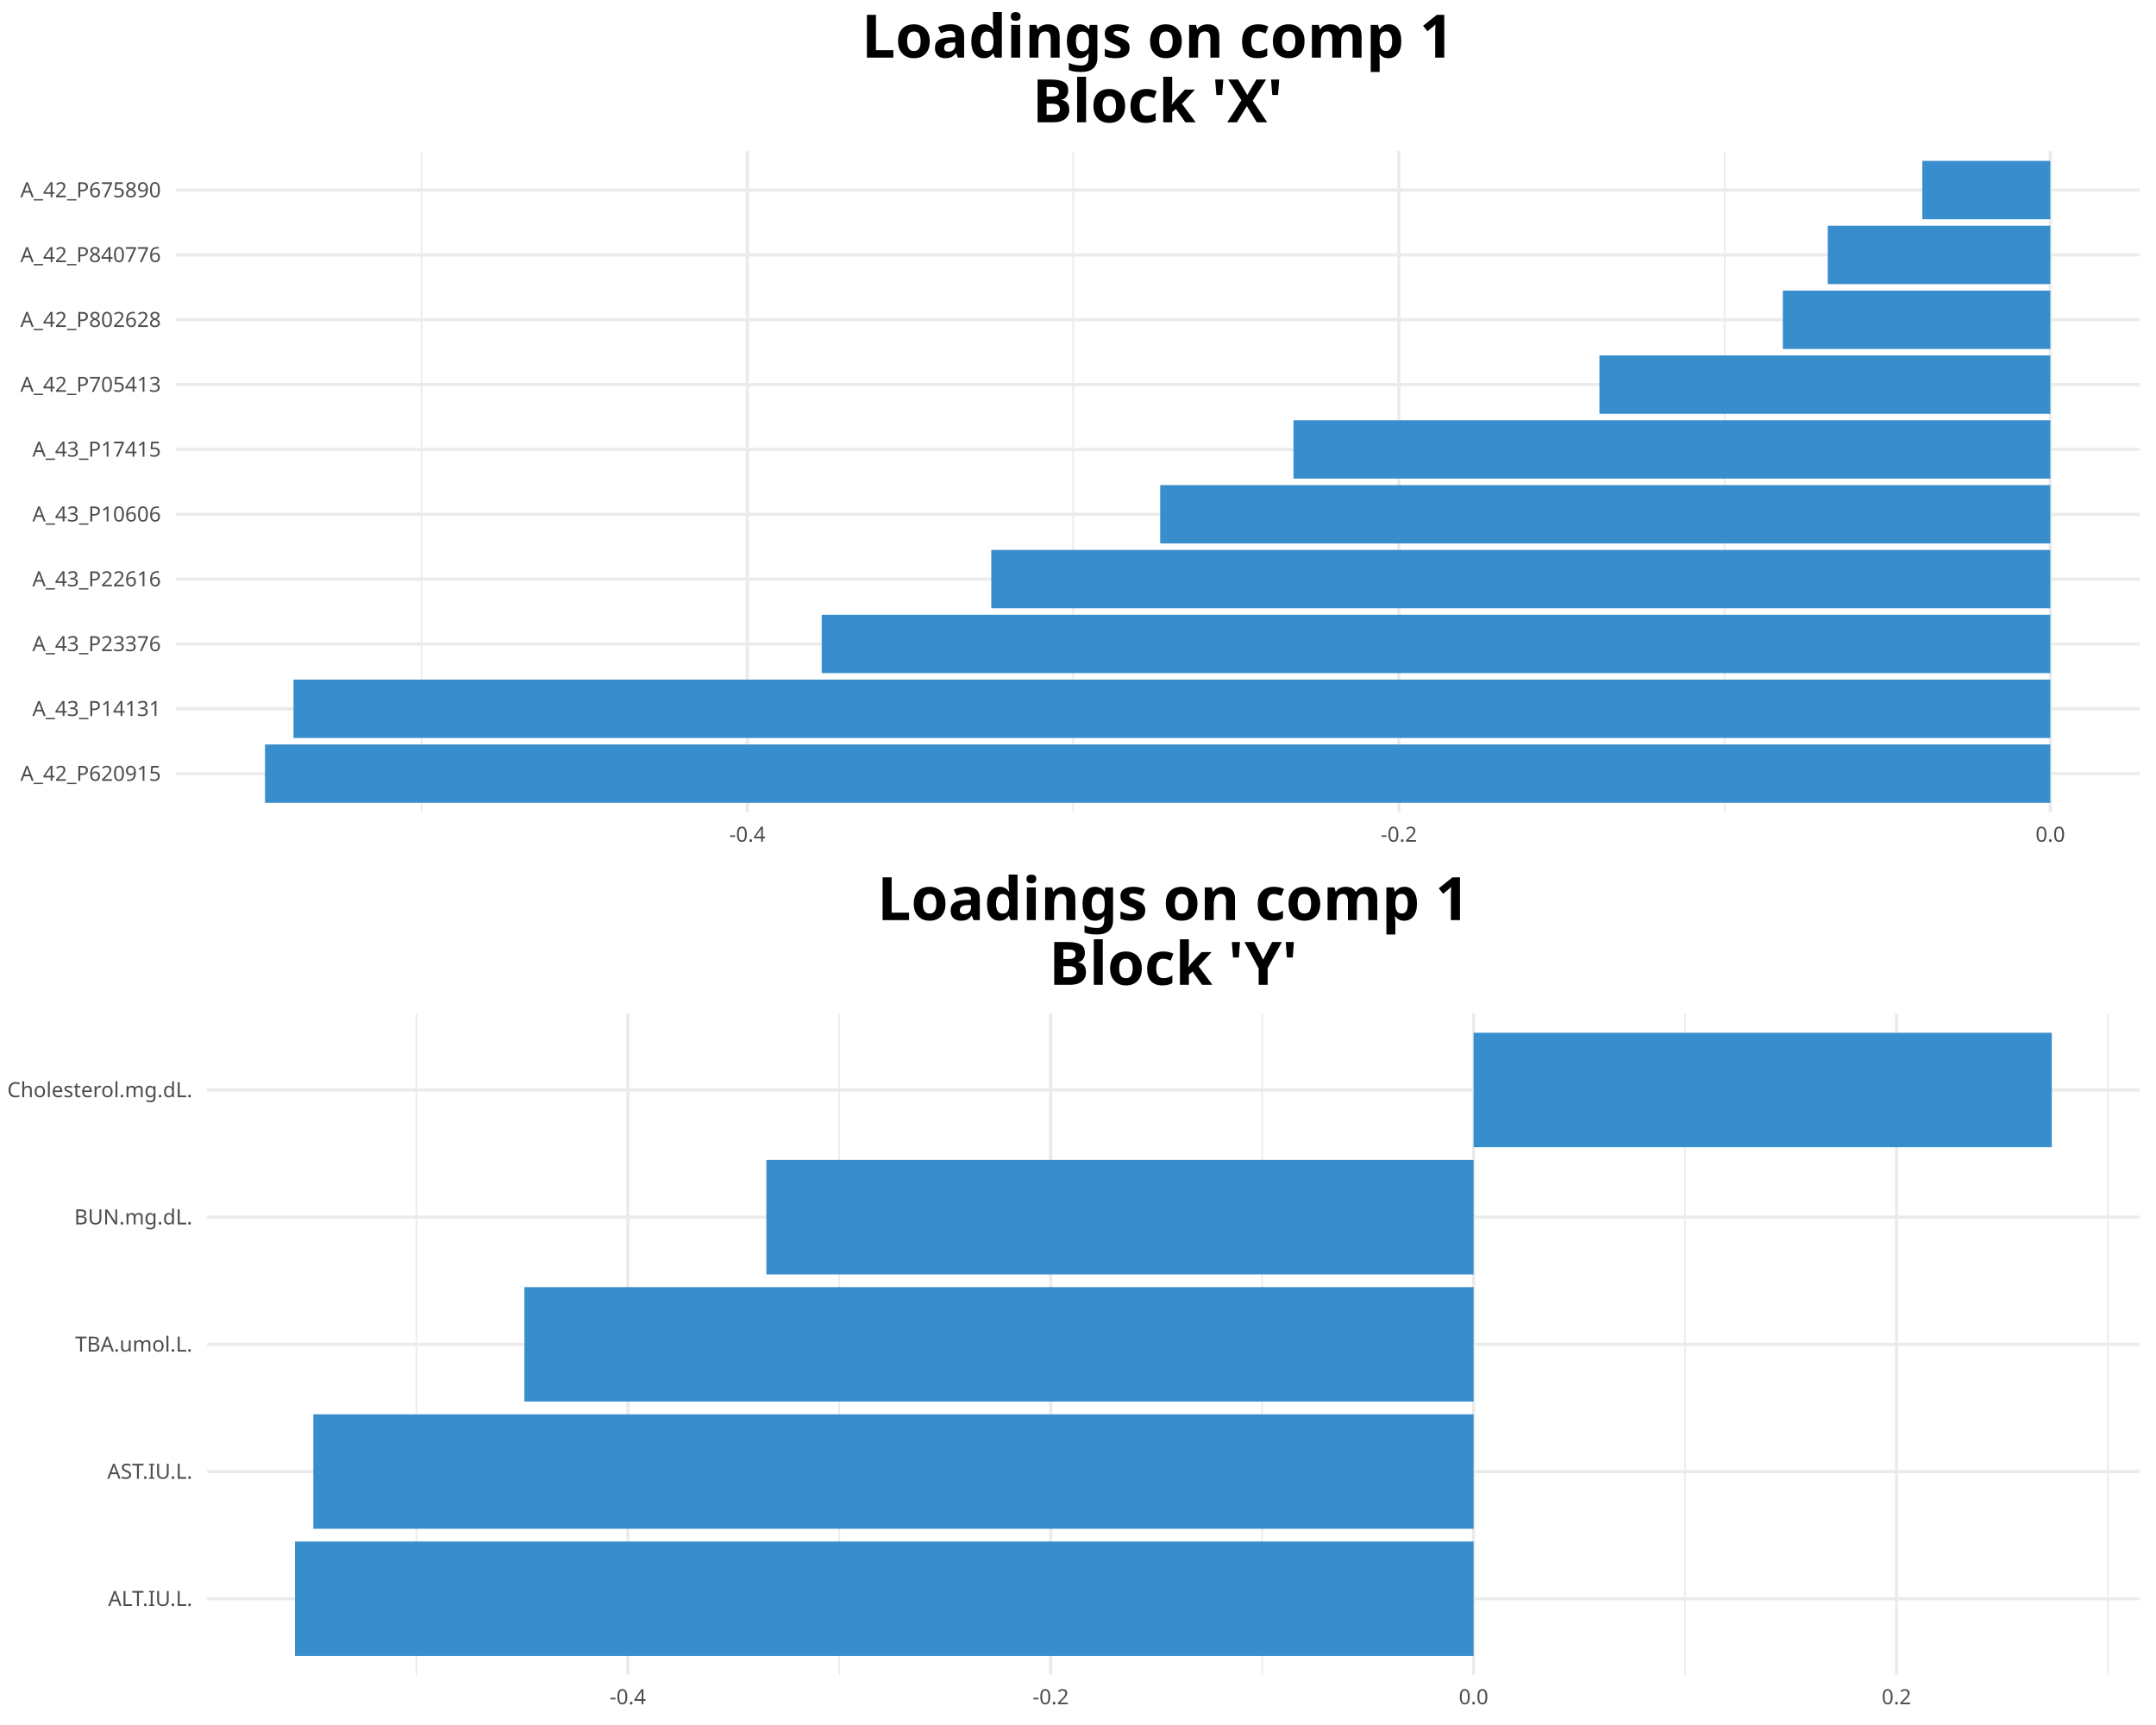
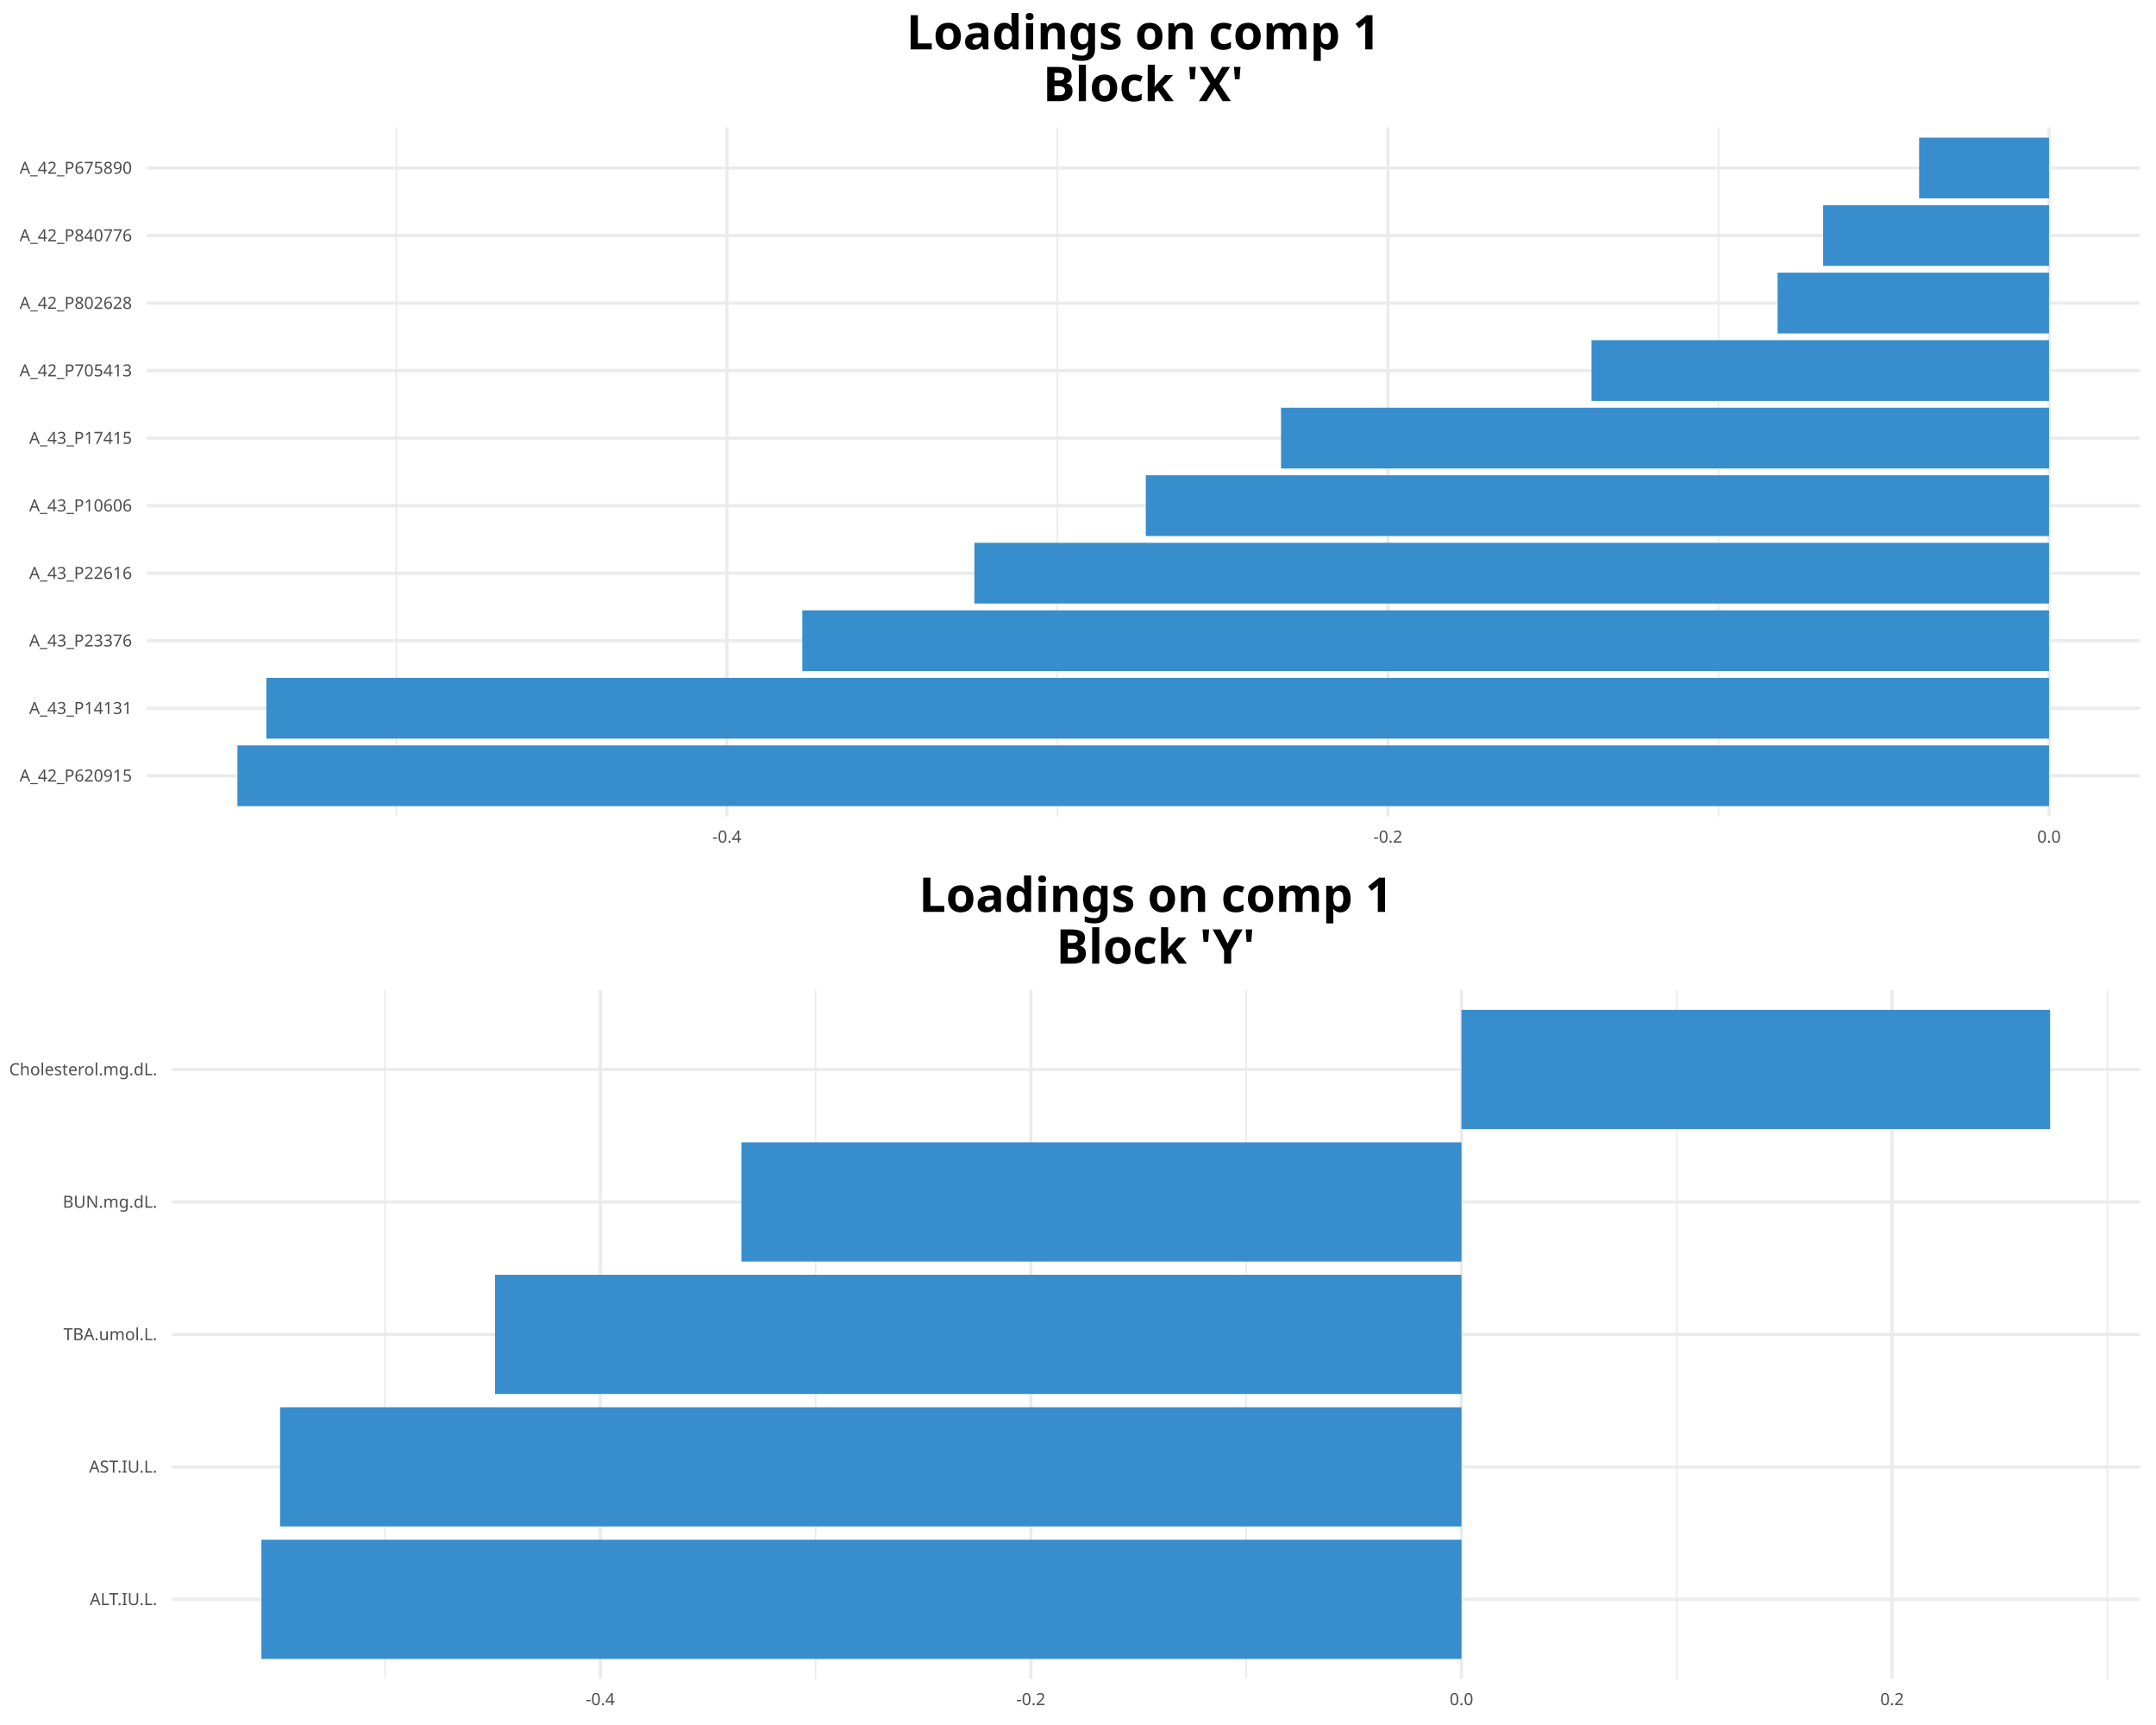
<svg xmlns="http://www.w3.org/2000/svg" class="svglite" data-engine-version="2.0" width="720.00pt" height="576.00pt" viewBox="0 0 720.00 576.00">
  <defs>
    <style type="text/css">
    .svglite line, .svglite polyline, .svglite polygon, .svglite path, .svglite rect, .svglite circle {
      fill: none;
      stroke: #000000;
      stroke-linecap: round;
      stroke-linejoin: round;
      stroke-miterlimit: 10.00;
    }
  </style>
  </defs>
  <rect width="100%" height="100%" style="stroke: none; fill: #FFFFFF;" />
  <defs>
    <clipPath id="cpMC4wMHw3MjAuMDB8MC4wMHw1NzYuMDA=">
      <rect x="0.00" y="0.00" width="720.00" height="576.00" />
    </clipPath>
  </defs>
  <g clip-path="url(#cpMC4wMHw3MjAuMDB8MC4wMHw1NzYuMDA=)">
</g>
  <defs>
    <clipPath id="cpMC4wMHw3MjAuMDB8MC4wMHwyODguMDA=">
      <rect x="0.00" y="0.00" width="720.00" height="288.00" />
    </clipPath>
  </defs>
  <g clip-path="url(#cpMC4wMHw3MjAuMDB8MC4wMHwyODguMDA=)">
</g>
  <g clip-path="url(#cpMC4wMHw3MjAuMDB8MC4wMHw1NzYuMDA=)">
</g>
  <defs>
-     <clipPath id="cpNTguNjl8NzE0LjUyfDUwLjQ3fDI3MS4zMg==">
-       <rect x="58.69" y="50.47" width="655.83" height="220.84" />
+     <clipPath id="cpNDkuMDN8NzE0LjUyfDQyLjU3fDI3Mi41Nw==">
+       <rect x="49.03" y="42.57" width="665.49" height="230.00" />
    </clipPath>
  </defs>
-   <g clip-path="url(#cpNTguNjl8NzE0LjUyfDUwLjQ3fDI3MS4zMg==)">
-     <polyline points="140.80,271.32 140.80,50.47 " style="stroke-width: 0.53; stroke: #EBEBEB; stroke-linecap: butt;" />
-     <polyline points="358.36,271.32 358.36,50.47 " style="stroke-width: 0.53; stroke: #EBEBEB; stroke-linecap: butt;" />
-     <polyline points="575.93,271.32 575.93,50.47 " style="stroke-width: 0.53; stroke: #EBEBEB; stroke-linecap: butt;" />
-     <polyline points="58.69,258.33 714.52,258.33 " style="stroke-width: 1.07; stroke: #EBEBEB; stroke-linecap: butt;" />
-     <polyline points="58.69,236.68 714.52,236.68 " style="stroke-width: 1.07; stroke: #EBEBEB; stroke-linecap: butt;" />
-     <polyline points="58.69,215.02 714.52,215.02 " style="stroke-width: 1.07; stroke: #EBEBEB; stroke-linecap: butt;" />
-     <polyline points="58.69,193.37 714.52,193.37 " style="stroke-width: 1.07; stroke: #EBEBEB; stroke-linecap: butt;" />
-     <polyline points="58.69,171.72 714.52,171.72 " style="stroke-width: 1.07; stroke: #EBEBEB; stroke-linecap: butt;" />
-     <polyline points="58.69,150.07 714.52,150.07 " style="stroke-width: 1.07; stroke: #EBEBEB; stroke-linecap: butt;" />
-     <polyline points="58.69,128.42 714.52,128.42 " style="stroke-width: 1.07; stroke: #EBEBEB; stroke-linecap: butt;" />
-     <polyline points="58.69,106.77 714.52,106.77 " style="stroke-width: 1.07; stroke: #EBEBEB; stroke-linecap: butt;" />
-     <polyline points="58.69,85.12 714.52,85.12 " style="stroke-width: 1.07; stroke: #EBEBEB; stroke-linecap: butt;" />
-     <polyline points="58.69,63.47 714.52,63.47 " style="stroke-width: 1.07; stroke: #EBEBEB; stroke-linecap: butt;" />
-     <polyline points="249.58,271.32 249.58,50.47 " style="stroke-width: 1.07; stroke: #EBEBEB; stroke-linecap: butt;" />
-     <polyline points="467.15,271.32 467.15,50.47 " style="stroke-width: 1.07; stroke: #EBEBEB; stroke-linecap: butt;" />
-     <polyline points="684.71,271.32 684.71,50.47 " style="stroke-width: 1.07; stroke: #EBEBEB; stroke-linecap: butt;" />
-     <rect x="88.50" y="248.58" width="596.21" height="19.49" style="stroke-width: 1.07; stroke: none; stroke-linecap: butt; stroke-linejoin: miter; fill: #388ECC;" />
-     <rect x="98.02" y="226.93" width="586.69" height="19.49" style="stroke-width: 1.07; stroke: none; stroke-linecap: butt; stroke-linejoin: miter; fill: #388ECC;" />
-     <rect x="274.41" y="205.28" width="410.30" height="19.49" style="stroke-width: 1.07; stroke: none; stroke-linecap: butt; stroke-linejoin: miter; fill: #388ECC;" />
-     <rect x="331.04" y="183.63" width="353.67" height="19.49" style="stroke-width: 1.07; stroke: none; stroke-linecap: butt; stroke-linejoin: miter; fill: #388ECC;" />
-     <rect x="387.45" y="161.98" width="297.26" height="19.49" style="stroke-width: 1.07; stroke: none; stroke-linecap: butt; stroke-linejoin: miter; fill: #388ECC;" />
-     <rect x="431.96" y="140.33" width="252.75" height="19.49" style="stroke-width: 1.07; stroke: none; stroke-linecap: butt; stroke-linejoin: miter; fill: #388ECC;" />
-     <rect x="534.13" y="118.68" width="150.58" height="19.49" style="stroke-width: 1.07; stroke: none; stroke-linecap: butt; stroke-linejoin: miter; fill: #388ECC;" />
-     <rect x="595.38" y="97.03" width="89.33" height="19.49" style="stroke-width: 1.07; stroke: none; stroke-linecap: butt; stroke-linejoin: miter; fill: #388ECC;" />
-     <rect x="610.38" y="75.37" width="74.33" height="19.49" style="stroke-width: 1.07; stroke: none; stroke-linecap: butt; stroke-linejoin: miter; fill: #388ECC;" />
-     <rect x="641.96" y="53.72" width="42.75" height="19.49" style="stroke-width: 1.07; stroke: none; stroke-linecap: butt; stroke-linejoin: miter; fill: #388ECC;" />
+   <g clip-path="url(#cpNDkuMDN8NzE0LjUyfDQyLjU3fDI3Mi41Nw==)">
+     <polyline points="132.35,272.57 132.35,42.57 " style="stroke-width: 0.53; stroke: #EBEBEB; stroke-linecap: butt;" />
+     <polyline points="353.12,272.57 353.12,42.57 " style="stroke-width: 0.53; stroke: #EBEBEB; stroke-linecap: butt;" />
+     <polyline points="573.89,272.57 573.89,42.57 " style="stroke-width: 0.53; stroke: #EBEBEB; stroke-linecap: butt;" />
+     <polyline points="49.03,259.04 714.52,259.04 " style="stroke-width: 1.07; stroke: #EBEBEB; stroke-linecap: butt;" />
+     <polyline points="49.03,236.49 714.52,236.49 " style="stroke-width: 1.07; stroke: #EBEBEB; stroke-linecap: butt;" />
+     <polyline points="49.03,213.94 714.52,213.94 " style="stroke-width: 1.07; stroke: #EBEBEB; stroke-linecap: butt;" />
+     <polyline points="49.03,191.40 714.52,191.40 " style="stroke-width: 1.07; stroke: #EBEBEB; stroke-linecap: butt;" />
+     <polyline points="49.03,168.85 714.52,168.85 " style="stroke-width: 1.07; stroke: #EBEBEB; stroke-linecap: butt;" />
+     <polyline points="49.03,146.30 714.52,146.30 " style="stroke-width: 1.07; stroke: #EBEBEB; stroke-linecap: butt;" />
+     <polyline points="49.03,123.75 714.52,123.75 " style="stroke-width: 1.07; stroke: #EBEBEB; stroke-linecap: butt;" />
+     <polyline points="49.03,101.20 714.52,101.20 " style="stroke-width: 1.07; stroke: #EBEBEB; stroke-linecap: butt;" />
+     <polyline points="49.03,78.65 714.52,78.65 " style="stroke-width: 1.07; stroke: #EBEBEB; stroke-linecap: butt;" />
+     <polyline points="49.03,56.10 714.52,56.10 " style="stroke-width: 1.07; stroke: #EBEBEB; stroke-linecap: butt;" />
+     <polyline points="242.74,272.57 242.74,42.57 " style="stroke-width: 1.07; stroke: #EBEBEB; stroke-linecap: butt;" />
+     <polyline points="463.50,272.57 463.50,42.57 " style="stroke-width: 1.07; stroke: #EBEBEB; stroke-linecap: butt;" />
+     <polyline points="684.27,272.57 684.27,42.57 " style="stroke-width: 1.07; stroke: #EBEBEB; stroke-linecap: butt;" />
+     <rect x="79.28" y="248.90" width="604.99" height="20.29" style="stroke-width: 1.07; stroke: none; stroke-linecap: butt; stroke-linejoin: miter; fill: #388ECC;" />
+     <rect x="88.94" y="226.35" width="595.33" height="20.29" style="stroke-width: 1.07; stroke: none; stroke-linecap: butt; stroke-linejoin: miter; fill: #388ECC;" />
+     <rect x="267.93" y="203.80" width="416.34" height="20.29" style="stroke-width: 1.07; stroke: none; stroke-linecap: butt; stroke-linejoin: miter; fill: #388ECC;" />
+     <rect x="325.39" y="181.25" width="358.88" height="20.29" style="stroke-width: 1.07; stroke: none; stroke-linecap: butt; stroke-linejoin: miter; fill: #388ECC;" />
+     <rect x="382.64" y="158.70" width="301.63" height="20.29" style="stroke-width: 1.07; stroke: none; stroke-linecap: butt; stroke-linejoin: miter; fill: #388ECC;" />
+     <rect x="427.80" y="136.15" width="256.48" height="20.29" style="stroke-width: 1.07; stroke: none; stroke-linecap: butt; stroke-linejoin: miter; fill: #388ECC;" />
+     <rect x="531.48" y="113.60" width="152.79" height="20.29" style="stroke-width: 1.07; stroke: none; stroke-linecap: butt; stroke-linejoin: miter; fill: #388ECC;" />
+     <rect x="593.62" y="91.05" width="90.65" height="20.29" style="stroke-width: 1.07; stroke: none; stroke-linecap: butt; stroke-linejoin: miter; fill: #388ECC;" />
+     <rect x="608.84" y="68.50" width="75.43" height="20.29" style="stroke-width: 1.07; stroke: none; stroke-linecap: butt; stroke-linejoin: miter; fill: #388ECC;" />
+     <rect x="640.89" y="45.95" width="43.38" height="20.29" style="stroke-width: 1.07; stroke: none; stroke-linecap: butt; stroke-linejoin: miter; fill: #388ECC;" />
  </g>
  <g clip-path="url(#cpMC4wMHw3MjAuMDB8MC4wMHw1NzYuMDA=)">
-     <text x="53.75" y="260.74" text-anchor="end" style="font-size: 7.00px; fill: #4D4D4D; font-family: sans;" textLength="48.27px" lengthAdjust="spacingAndGlyphs">A_42_P620915</text>
-     <text x="53.75" y="239.09" text-anchor="end" style="font-size: 7.00px; fill: #4D4D4D; font-family: sans;" textLength="44.38px" lengthAdjust="spacingAndGlyphs">A_43_P14131</text>
-     <text x="53.75" y="217.43" text-anchor="end" style="font-size: 7.00px; fill: #4D4D4D; font-family: sans;" textLength="44.38px" lengthAdjust="spacingAndGlyphs">A_43_P23376</text>
-     <text x="53.75" y="195.78" text-anchor="end" style="font-size: 7.00px; fill: #4D4D4D; font-family: sans;" textLength="44.38px" lengthAdjust="spacingAndGlyphs">A_43_P22616</text>
-     <text x="53.75" y="174.13" text-anchor="end" style="font-size: 7.00px; fill: #4D4D4D; font-family: sans;" textLength="44.38px" lengthAdjust="spacingAndGlyphs">A_43_P10606</text>
-     <text x="53.75" y="152.48" text-anchor="end" style="font-size: 7.00px; fill: #4D4D4D; font-family: sans;" textLength="44.38px" lengthAdjust="spacingAndGlyphs">A_43_P17415</text>
-     <text x="53.75" y="130.83" text-anchor="end" style="font-size: 7.00px; fill: #4D4D4D; font-family: sans;" textLength="48.27px" lengthAdjust="spacingAndGlyphs">A_42_P705413</text>
-     <text x="53.75" y="109.18" text-anchor="end" style="font-size: 7.00px; fill: #4D4D4D; font-family: sans;" textLength="48.27px" lengthAdjust="spacingAndGlyphs">A_42_P802628</text>
-     <text x="53.75" y="87.53" text-anchor="end" style="font-size: 7.00px; fill: #4D4D4D; font-family: sans;" textLength="48.27px" lengthAdjust="spacingAndGlyphs">A_42_P840776</text>
-     <text x="53.75" y="65.87" text-anchor="end" style="font-size: 7.00px; fill: #4D4D4D; font-family: sans;" textLength="48.27px" lengthAdjust="spacingAndGlyphs">A_42_P675890</text>
-     <text x="249.58" y="281.07" text-anchor="middle" style="font-size: 7.00px; fill: #4D4D4D; font-family: sans;" textLength="12.06px" lengthAdjust="spacingAndGlyphs">-0.4</text>
-     <text x="467.15" y="281.07" text-anchor="middle" style="font-size: 7.00px; fill: #4D4D4D; font-family: sans;" textLength="12.06px" lengthAdjust="spacingAndGlyphs">-0.2</text>
-     <text x="684.71" y="281.07" text-anchor="middle" style="font-size: 7.00px; fill: #4D4D4D; font-family: sans;" textLength="9.73px" lengthAdjust="spacingAndGlyphs">0.0</text>
-     <text x="386.60" y="19.24" text-anchor="middle" style="font-size: 20.00px; font-weight: bold; font-family: sans;" textLength="180.16px" lengthAdjust="spacingAndGlyphs">Loadings on comp 1</text>
-     <text x="386.60" y="40.84" text-anchor="middle" style="font-size: 20.00px; font-weight: bold; font-family: sans;" textLength="75.46px" lengthAdjust="spacingAndGlyphs">Block 'X'</text>
+     <text x="44.10" y="260.97" text-anchor="end" style="font-size: 5.60px; fill: #4D4D4D; font-family: sans;" textLength="38.62px" lengthAdjust="spacingAndGlyphs">A_42_P620915</text>
+     <text x="44.10" y="238.42" text-anchor="end" style="font-size: 5.60px; fill: #4D4D4D; font-family: sans;" textLength="35.51px" lengthAdjust="spacingAndGlyphs">A_43_P14131</text>
+     <text x="44.10" y="215.87" text-anchor="end" style="font-size: 5.60px; fill: #4D4D4D; font-family: sans;" textLength="35.51px" lengthAdjust="spacingAndGlyphs">A_43_P23376</text>
+     <text x="44.10" y="193.32" text-anchor="end" style="font-size: 5.60px; fill: #4D4D4D; font-family: sans;" textLength="35.51px" lengthAdjust="spacingAndGlyphs">A_43_P22616</text>
+     <text x="44.10" y="170.77" text-anchor="end" style="font-size: 5.60px; fill: #4D4D4D; font-family: sans;" textLength="35.51px" lengthAdjust="spacingAndGlyphs">A_43_P10606</text>
+     <text x="44.10" y="148.22" text-anchor="end" style="font-size: 5.60px; fill: #4D4D4D; font-family: sans;" textLength="35.51px" lengthAdjust="spacingAndGlyphs">A_43_P17415</text>
+     <text x="44.10" y="125.68" text-anchor="end" style="font-size: 5.60px; fill: #4D4D4D; font-family: sans;" textLength="38.62px" lengthAdjust="spacingAndGlyphs">A_42_P705413</text>
+     <text x="44.10" y="103.13" text-anchor="end" style="font-size: 5.60px; fill: #4D4D4D; font-family: sans;" textLength="38.62px" lengthAdjust="spacingAndGlyphs">A_42_P802628</text>
+     <text x="44.10" y="80.58" text-anchor="end" style="font-size: 5.60px; fill: #4D4D4D; font-family: sans;" textLength="38.62px" lengthAdjust="spacingAndGlyphs">A_42_P840776</text>
+     <text x="44.10" y="58.03" text-anchor="end" style="font-size: 5.60px; fill: #4D4D4D; font-family: sans;" textLength="38.62px" lengthAdjust="spacingAndGlyphs">A_42_P675890</text>
+     <text x="242.74" y="281.36" text-anchor="middle" style="font-size: 5.60px; fill: #4D4D4D; font-family: sans;" textLength="9.65px" lengthAdjust="spacingAndGlyphs">-0.4</text>
+     <text x="463.50" y="281.36" text-anchor="middle" style="font-size: 5.60px; fill: #4D4D4D; font-family: sans;" textLength="9.65px" lengthAdjust="spacingAndGlyphs">-0.2</text>
+     <text x="684.27" y="281.36" text-anchor="middle" style="font-size: 5.60px; fill: #4D4D4D; font-family: sans;" textLength="7.79px" lengthAdjust="spacingAndGlyphs">0.0</text>
+     <text x="381.78" y="16.49" text-anchor="middle" style="font-size: 16.00px; font-weight: bold; font-family: sans;" textLength="144.12px" lengthAdjust="spacingAndGlyphs">Loadings on comp 1</text>
+     <text x="381.78" y="33.77" text-anchor="middle" style="font-size: 16.00px; font-weight: bold; font-family: sans;" textLength="60.36px" lengthAdjust="spacingAndGlyphs">Block 'X'</text>
  </g>
  <defs>
    <clipPath id="cpMC4wMHw3MjAuMDB8Mjg4LjAwfDU3Ni4wMA==">
      <rect x="0.00" y="288.00" width="720.00" height="288.00" />
    </clipPath>
  </defs>
  <g clip-path="url(#cpMC4wMHw3MjAuMDB8Mjg4LjAwfDU3Ni4wMA==)">
</g>
  <g clip-path="url(#cpMC4wMHw3MjAuMDB8MC4wMHw1NzYuMDA=)">
</g>
  <defs>
-     <clipPath id="cpNjkuMTd8NzE0LjUyfDMzOC40N3w1NTkuMzI=">
-       <rect x="69.17" y="338.47" width="645.35" height="220.84" />
+     <clipPath id="cpNTcuNDJ8NzE0LjUyfDMzMC41N3w1NjAuNTc=">
+       <rect x="57.42" y="330.57" width="657.10" height="230.00" />
    </clipPath>
  </defs>
-   <g clip-path="url(#cpNjkuMTd8NzE0LjUyfDMzOC40N3w1NTkuMzI=)">
-     <polyline points="139.05,559.32 139.05,338.47 " style="stroke-width: 0.53; stroke: #EBEBEB; stroke-linecap: butt;" />
-     <polyline points="280.27,559.32 280.27,338.47 " style="stroke-width: 0.53; stroke: #EBEBEB; stroke-linecap: butt;" />
-     <polyline points="421.50,559.32 421.50,338.47 " style="stroke-width: 0.53; stroke: #EBEBEB; stroke-linecap: butt;" />
-     <polyline points="562.72,559.32 562.72,338.47 " style="stroke-width: 0.53; stroke: #EBEBEB; stroke-linecap: butt;" />
-     <polyline points="703.95,559.32 703.95,338.47 " style="stroke-width: 0.53; stroke: #EBEBEB; stroke-linecap: butt;" />
-     <polyline points="69.17,533.84 714.52,533.84 " style="stroke-width: 1.07; stroke: #EBEBEB; stroke-linecap: butt;" />
-     <polyline points="69.17,491.37 714.52,491.37 " style="stroke-width: 1.07; stroke: #EBEBEB; stroke-linecap: butt;" />
-     <polyline points="69.17,448.90 714.52,448.90 " style="stroke-width: 1.07; stroke: #EBEBEB; stroke-linecap: butt;" />
-     <polyline points="69.17,406.43 714.52,406.43 " style="stroke-width: 1.07; stroke: #EBEBEB; stroke-linecap: butt;" />
-     <polyline points="69.17,363.96 714.52,363.96 " style="stroke-width: 1.07; stroke: #EBEBEB; stroke-linecap: butt;" />
-     <polyline points="209.66,559.32 209.66,338.47 " style="stroke-width: 1.07; stroke: #EBEBEB; stroke-linecap: butt;" />
-     <polyline points="350.89,559.32 350.89,338.47 " style="stroke-width: 1.07; stroke: #EBEBEB; stroke-linecap: butt;" />
-     <polyline points="492.11,559.32 492.11,338.47 " style="stroke-width: 1.07; stroke: #EBEBEB; stroke-linecap: butt;" />
-     <polyline points="633.34,559.32 633.34,338.47 " style="stroke-width: 1.07; stroke: #EBEBEB; stroke-linecap: butt;" />
-     <rect x="98.50" y="514.73" width="393.61" height="38.22" style="stroke-width: 1.07; stroke: none; stroke-linecap: butt; stroke-linejoin: miter; fill: #388ECC;" />
-     <rect x="104.63" y="472.26" width="387.48" height="38.22" style="stroke-width: 1.07; stroke: none; stroke-linecap: butt; stroke-linejoin: miter; fill: #388ECC;" />
-     <rect x="175.12" y="429.79" width="316.99" height="38.22" style="stroke-width: 1.07; stroke: none; stroke-linecap: butt; stroke-linejoin: miter; fill: #388ECC;" />
-     <rect x="255.93" y="387.32" width="236.18" height="38.22" style="stroke-width: 1.07; stroke: none; stroke-linecap: butt; stroke-linejoin: miter; fill: #388ECC;" />
-     <rect x="492.11" y="344.85" width="193.08" height="38.22" style="stroke-width: 1.07; stroke: none; stroke-linecap: butt; stroke-linejoin: miter; fill: #388ECC;" />
+   <g clip-path="url(#cpNTcuNDJ8NzE0LjUyfDMzMC41N3w1NjAuNTc=)">
+     <polyline points="128.57,560.57 128.57,330.57 " style="stroke-width: 0.53; stroke: #EBEBEB; stroke-linecap: butt;" />
+     <polyline points="272.37,560.57 272.37,330.57 " style="stroke-width: 0.53; stroke: #EBEBEB; stroke-linecap: butt;" />
+     <polyline points="416.16,560.57 416.16,330.57 " style="stroke-width: 0.53; stroke: #EBEBEB; stroke-linecap: butt;" />
+     <polyline points="559.96,560.57 559.96,330.57 " style="stroke-width: 0.53; stroke: #EBEBEB; stroke-linecap: butt;" />
+     <polyline points="703.76,560.57 703.76,330.57 " style="stroke-width: 0.53; stroke: #EBEBEB; stroke-linecap: butt;" />
+     <polyline points="57.42,534.03 714.52,534.03 " style="stroke-width: 1.07; stroke: #EBEBEB; stroke-linecap: butt;" />
+     <polyline points="57.42,489.80 714.52,489.80 " style="stroke-width: 1.07; stroke: #EBEBEB; stroke-linecap: butt;" />
+     <polyline points="57.42,445.57 714.52,445.57 " style="stroke-width: 1.07; stroke: #EBEBEB; stroke-linecap: butt;" />
+     <polyline points="57.42,401.34 714.52,401.34 " style="stroke-width: 1.07; stroke: #EBEBEB; stroke-linecap: butt;" />
+     <polyline points="57.42,357.11 714.52,357.11 " style="stroke-width: 1.07; stroke: #EBEBEB; stroke-linecap: butt;" />
+     <polyline points="200.47,560.57 200.47,330.57 " style="stroke-width: 1.07; stroke: #EBEBEB; stroke-linecap: butt;" />
+     <polyline points="344.26,560.57 344.26,330.57 " style="stroke-width: 1.07; stroke: #EBEBEB; stroke-linecap: butt;" />
+     <polyline points="488.06,560.57 488.06,330.57 " style="stroke-width: 1.07; stroke: #EBEBEB; stroke-linecap: butt;" />
+     <polyline points="631.86,560.57 631.86,330.57 " style="stroke-width: 1.07; stroke: #EBEBEB; stroke-linecap: butt;" />
+     <rect x="87.29" y="514.13" width="400.78" height="39.81" style="stroke-width: 1.07; stroke: none; stroke-linecap: butt; stroke-linejoin: miter; fill: #388ECC;" />
+     <rect x="93.52" y="469.90" width="394.54" height="39.81" style="stroke-width: 1.07; stroke: none; stroke-linecap: butt; stroke-linejoin: miter; fill: #388ECC;" />
+     <rect x="165.30" y="425.67" width="322.76" height="39.81" style="stroke-width: 1.07; stroke: none; stroke-linecap: butt; stroke-linejoin: miter; fill: #388ECC;" />
+     <rect x="247.58" y="381.44" width="240.49" height="39.81" style="stroke-width: 1.07; stroke: none; stroke-linecap: butt; stroke-linejoin: miter; fill: #388ECC;" />
+     <rect x="488.06" y="337.21" width="196.59" height="39.81" style="stroke-width: 1.07; stroke: none; stroke-linecap: butt; stroke-linejoin: miter; fill: #388ECC;" />
  </g>
  <g clip-path="url(#cpMC4wMHw3MjAuMDB8MC4wMHw1NzYuMDA=)">
-     <text x="64.24" y="536.25" text-anchor="end" style="font-size: 7.00px; fill: #4D4D4D; font-family: sans;" textLength="29.57px" lengthAdjust="spacingAndGlyphs">ALT.IU.L.</text>
-     <text x="64.24" y="493.78" text-anchor="end" style="font-size: 7.00px; fill: #4D4D4D; font-family: sans;" textLength="30.34px" lengthAdjust="spacingAndGlyphs">AST.IU.L.</text>
-     <text x="64.24" y="451.31" text-anchor="end" style="font-size: 7.00px; fill: #4D4D4D; font-family: sans;" textLength="38.52px" lengthAdjust="spacingAndGlyphs">TBA.umol.L.</text>
-     <text x="64.24" y="408.84" text-anchor="end" style="font-size: 7.00px; fill: #4D4D4D; font-family: sans;" textLength="38.13px" lengthAdjust="spacingAndGlyphs">BUN.mg.dL.</text>
-     <text x="64.24" y="366.37" text-anchor="end" style="font-size: 7.00px; fill: #4D4D4D; font-family: sans;" textLength="58.76px" lengthAdjust="spacingAndGlyphs">Cholesterol.mg.dL.</text>
-     <text x="209.66" y="569.07" text-anchor="middle" style="font-size: 7.00px; fill: #4D4D4D; font-family: sans;" textLength="12.06px" lengthAdjust="spacingAndGlyphs">-0.4</text>
-     <text x="350.89" y="569.07" text-anchor="middle" style="font-size: 7.00px; fill: #4D4D4D; font-family: sans;" textLength="12.06px" lengthAdjust="spacingAndGlyphs">-0.2</text>
-     <text x="492.11" y="569.07" text-anchor="middle" style="font-size: 7.00px; fill: #4D4D4D; font-family: sans;" textLength="9.73px" lengthAdjust="spacingAndGlyphs">0.0</text>
-     <text x="633.34" y="569.07" text-anchor="middle" style="font-size: 7.00px; fill: #4D4D4D; font-family: sans;" textLength="9.73px" lengthAdjust="spacingAndGlyphs">0.2</text>
-     <text x="391.84" y="307.24" text-anchor="middle" style="font-size: 20.00px; font-weight: bold; font-family: sans;" textLength="180.16px" lengthAdjust="spacingAndGlyphs">Loadings on comp 1</text>
-     <text x="391.84" y="328.84" text-anchor="middle" style="font-size: 20.00px; font-weight: bold; font-family: sans;" textLength="75.46px" lengthAdjust="spacingAndGlyphs">Block 'Y'</text>
+     <text x="52.49" y="535.96" text-anchor="end" style="font-size: 5.60px; fill: #4D4D4D; font-family: sans;" textLength="23.65px" lengthAdjust="spacingAndGlyphs">ALT.IU.L.</text>
+     <text x="52.49" y="491.73" text-anchor="end" style="font-size: 5.60px; fill: #4D4D4D; font-family: sans;" textLength="24.28px" lengthAdjust="spacingAndGlyphs">AST.IU.L.</text>
+     <text x="52.49" y="447.50" text-anchor="end" style="font-size: 5.60px; fill: #4D4D4D; font-family: sans;" textLength="30.81px" lengthAdjust="spacingAndGlyphs">TBA.umol.L.</text>
+     <text x="52.49" y="403.27" text-anchor="end" style="font-size: 5.60px; fill: #4D4D4D; font-family: sans;" textLength="30.51px" lengthAdjust="spacingAndGlyphs">BUN.mg.dL.</text>
+     <text x="52.49" y="359.04" text-anchor="end" style="font-size: 5.60px; fill: #4D4D4D; font-family: sans;" textLength="47.01px" lengthAdjust="spacingAndGlyphs">Cholesterol.mg.dL.</text>
+     <text x="200.47" y="569.36" text-anchor="middle" style="font-size: 5.60px; fill: #4D4D4D; font-family: sans;" textLength="9.65px" lengthAdjust="spacingAndGlyphs">-0.4</text>
+     <text x="344.26" y="569.36" text-anchor="middle" style="font-size: 5.60px; fill: #4D4D4D; font-family: sans;" textLength="9.65px" lengthAdjust="spacingAndGlyphs">-0.2</text>
+     <text x="488.06" y="569.36" text-anchor="middle" style="font-size: 5.60px; fill: #4D4D4D; font-family: sans;" textLength="7.79px" lengthAdjust="spacingAndGlyphs">0.0</text>
+     <text x="631.86" y="569.36" text-anchor="middle" style="font-size: 5.60px; fill: #4D4D4D; font-family: sans;" textLength="7.79px" lengthAdjust="spacingAndGlyphs">0.2</text>
+     <text x="385.97" y="304.49" text-anchor="middle" style="font-size: 16.00px; font-weight: bold; font-family: sans;" textLength="144.12px" lengthAdjust="spacingAndGlyphs">Loadings on comp 1</text>
+     <text x="385.97" y="321.77" text-anchor="middle" style="font-size: 16.00px; font-weight: bold; font-family: sans;" textLength="60.36px" lengthAdjust="spacingAndGlyphs">Block 'Y'</text>
  </g>
</svg>
